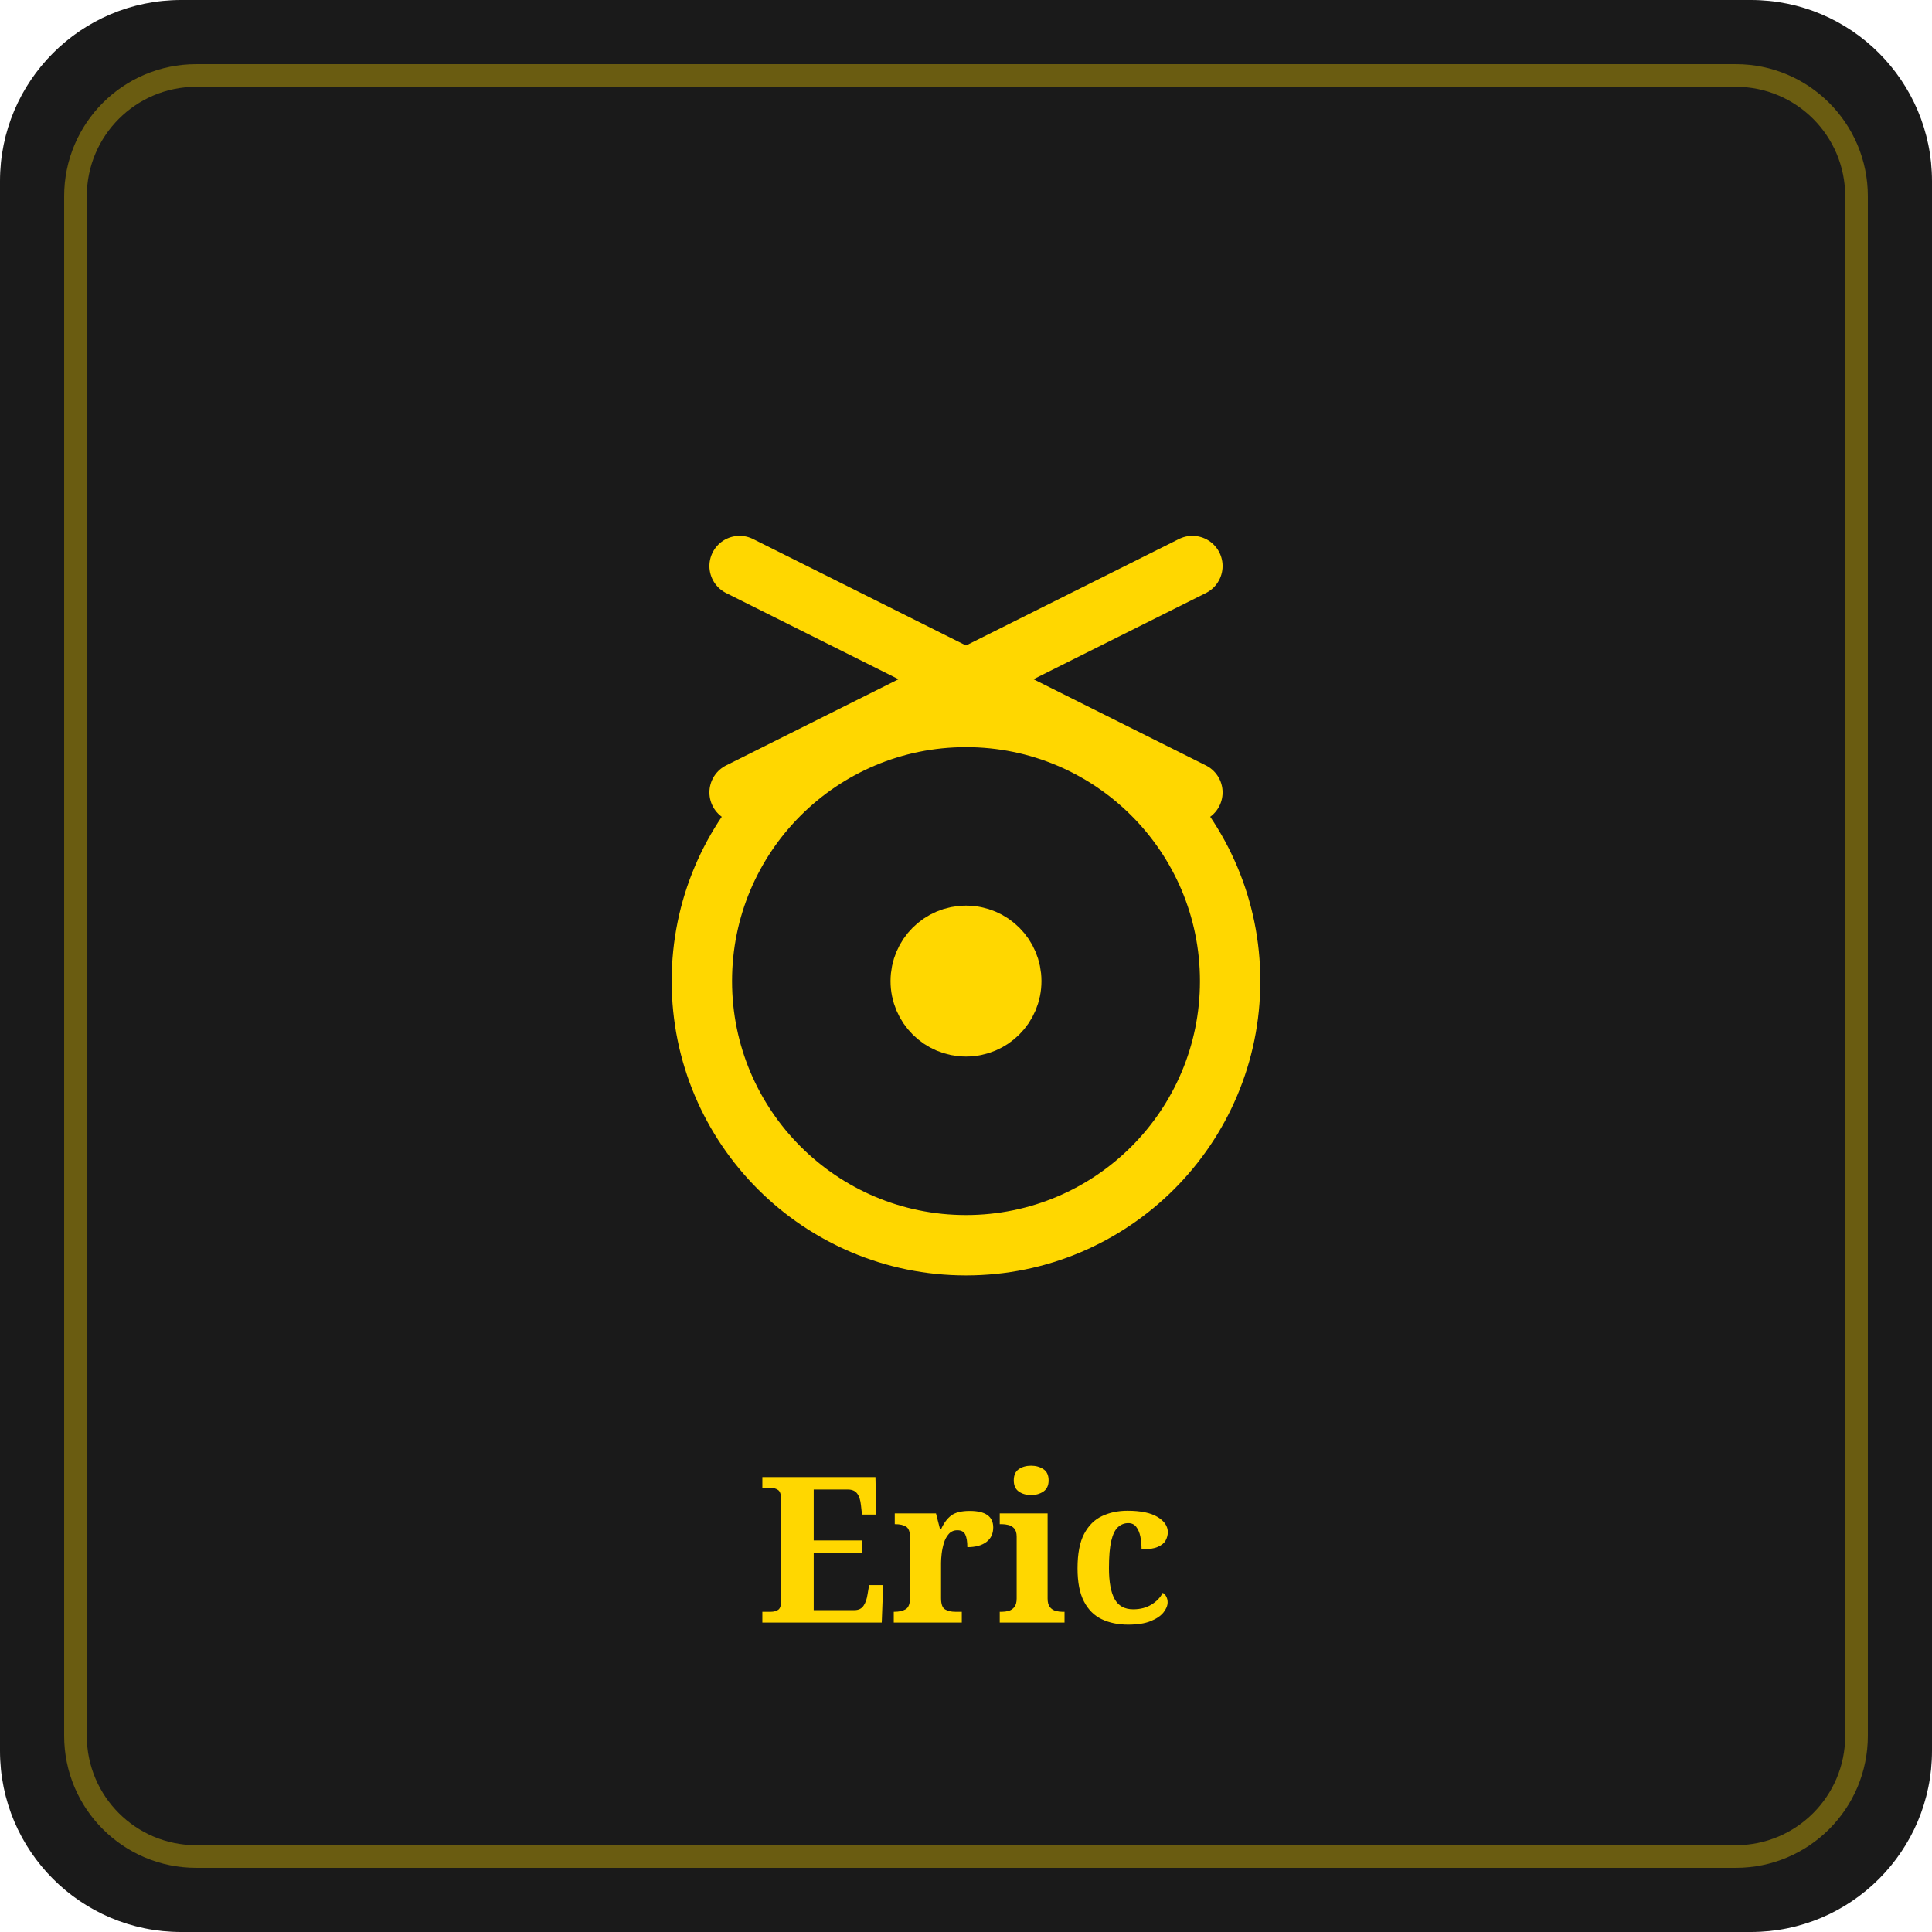
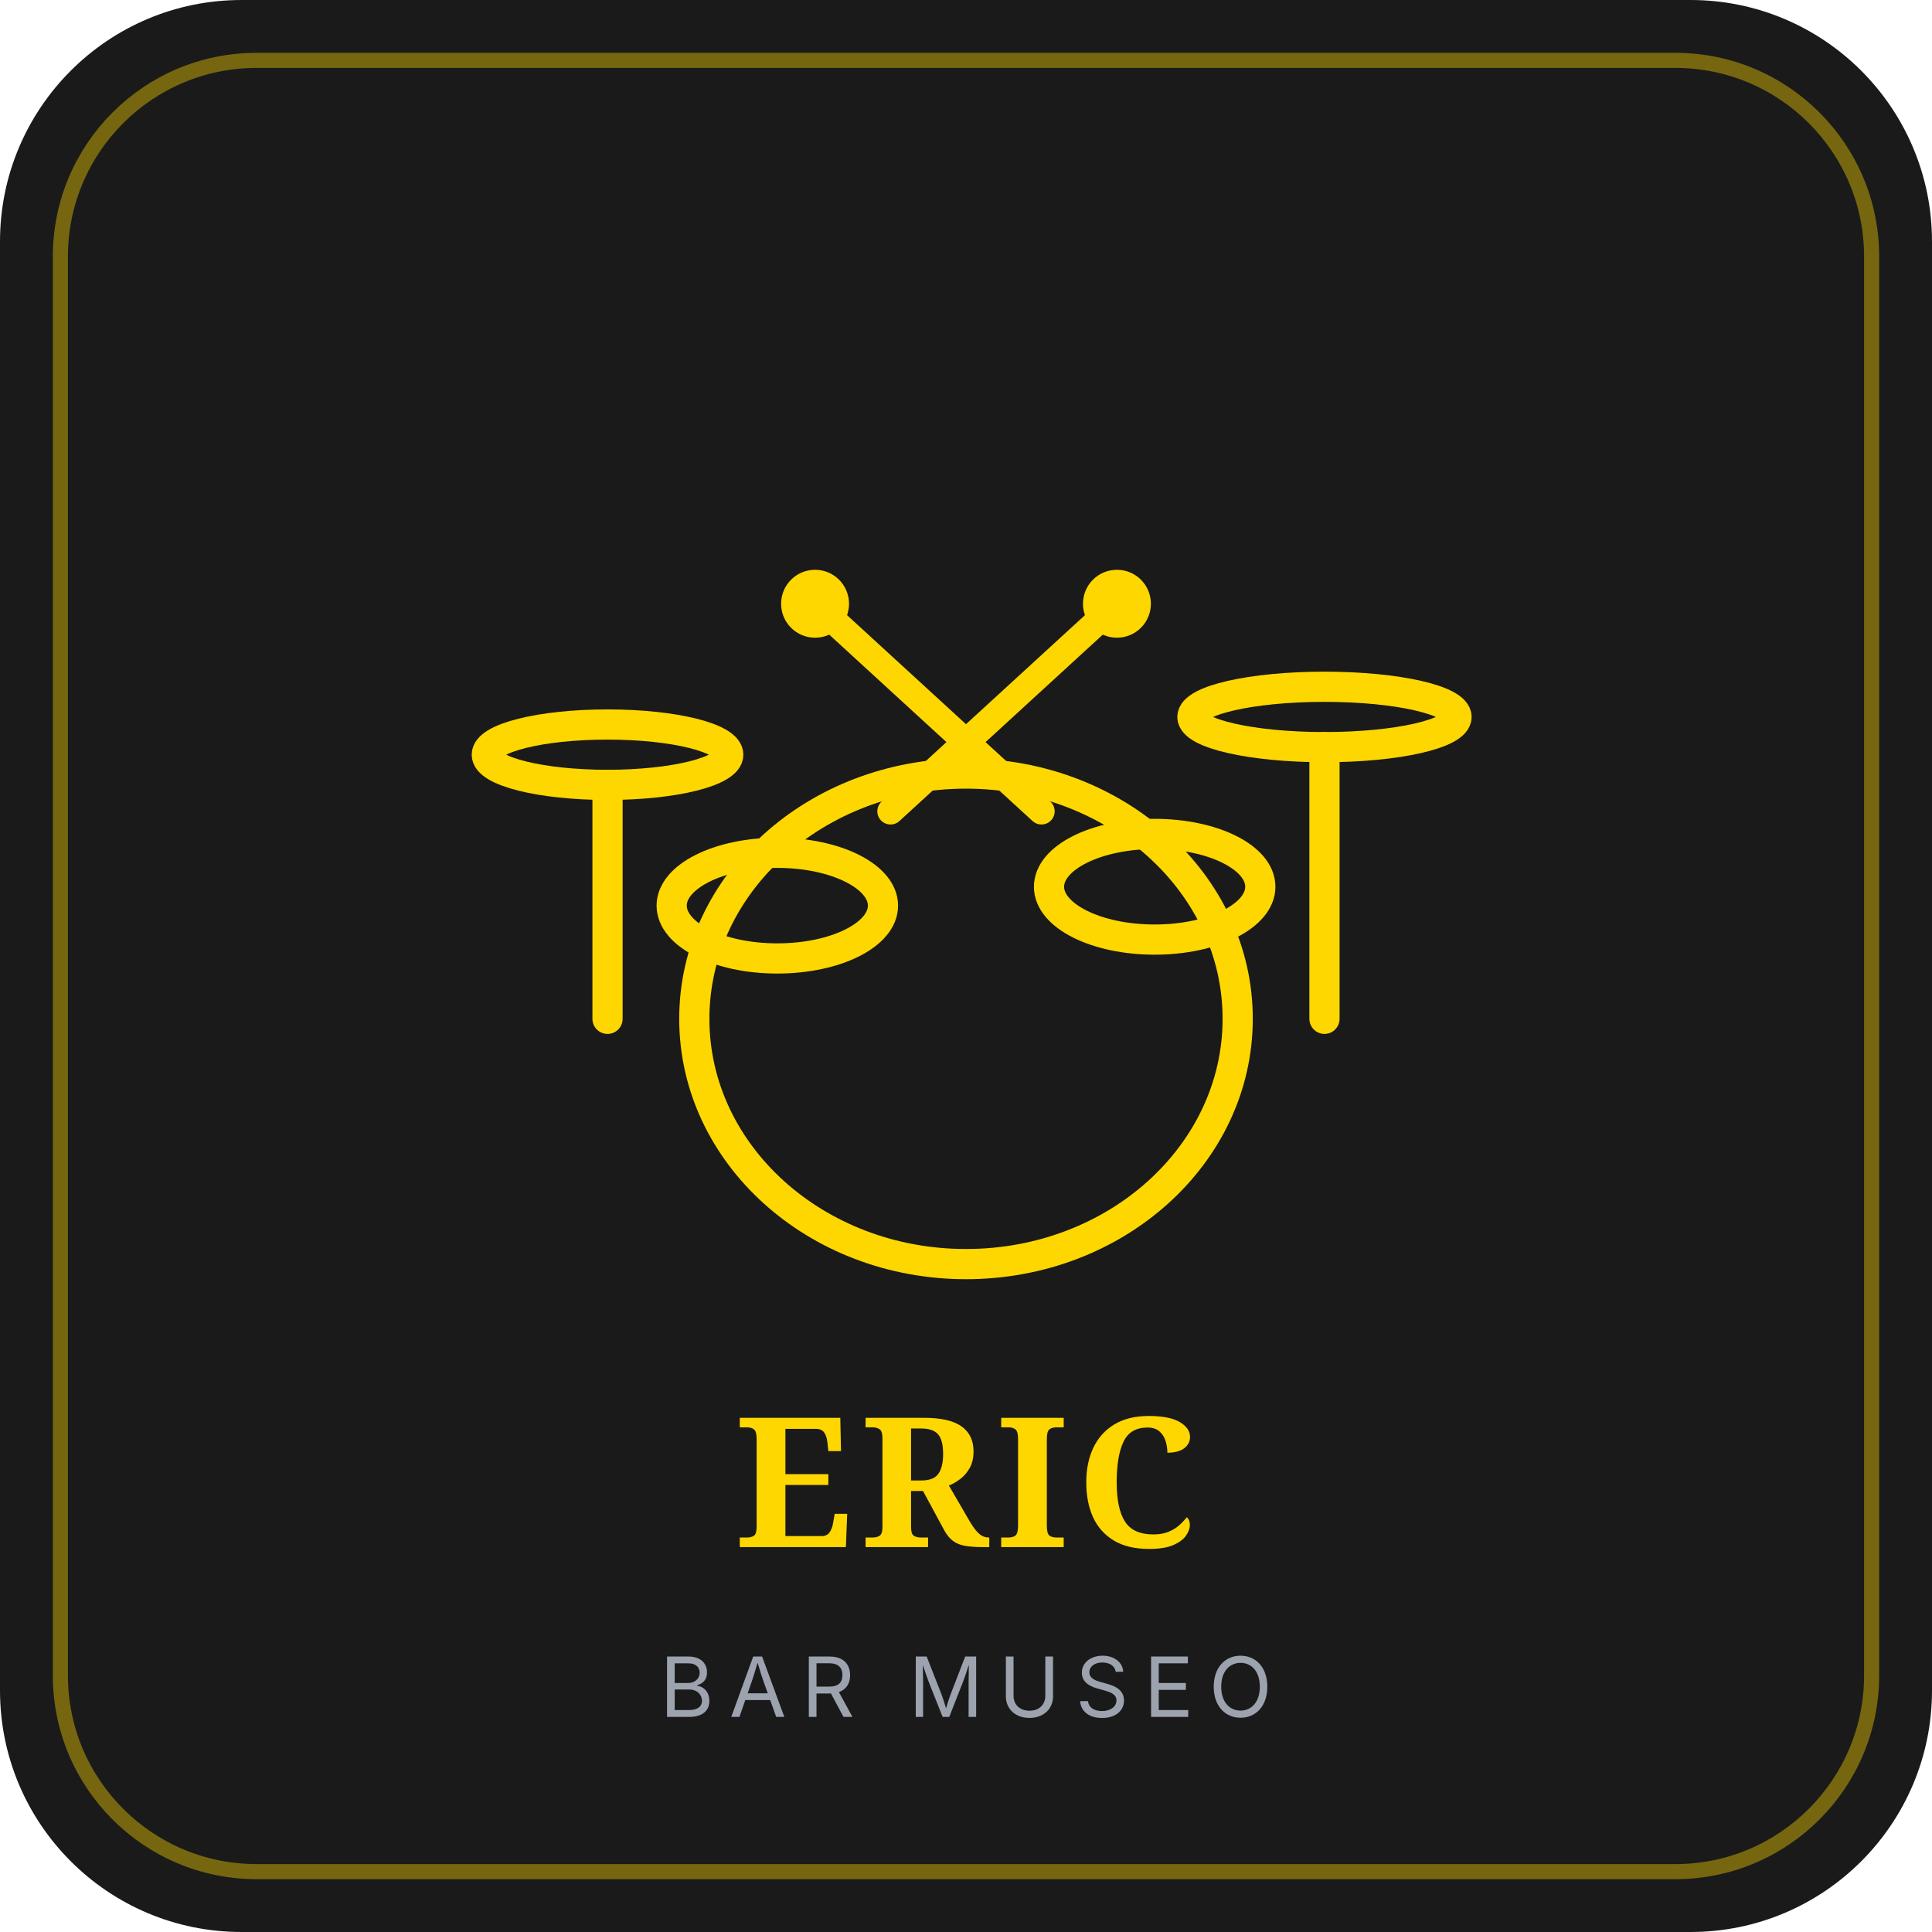
<svg xmlns="http://www.w3.org/2000/svg" width="512" height="512" viewBox="0 0 512 512" role="img" aria-label="El Bar de Eric">
-   <rect width="512" height="512" rx="48" fill="#1a1a1a" />
-   <rect x="20" y="20" width="472" height="472" rx="32" fill="none" stroke="#FFD700" stroke-opacity="0.35" stroke-width="6" />
-   <g transform="translate(256 220)" stroke="#FFD700" stroke-width="16" stroke-linecap="round">
-     <line x1="-60" y1="-70" x2="60" y2="-10" />
-     <line x1="60" y1="-70" x2="-60" y2="-10" />
-     <circle cx="0" cy="40" r="70" fill="none" />
-     <circle cx="0" cy="40" r="12" fill="#FFD700" />
+   <rect width="512" height="512" rx="64" fill="#1a1a1a" />
+   <rect x="16" y="16" width="480" height="480" rx="52" fill="none" stroke="#FFD700" stroke-opacity="0.4" stroke-width="4" />
+   <g transform="translate(256 230)" fill="none" stroke="#FFD700" stroke-width="8" stroke-linecap="round" stroke-linejoin="round">
+     <ellipse cx="0" cy="40" rx="72" ry="65" />
+     <ellipse cx="-95" cy="-30" rx="32" ry="8" />
+     <line x1="-95" y1="-22" x2="-95" y2="40" />
+     <ellipse cx="95" cy="-40" rx="35" ry="8" />
+     <line x1="95" y1="-32" x2="95" y2="40" />
+     <ellipse cx="-50" cy="10" rx="28" ry="14" />
+     <ellipse cx="50" cy="5" rx="28" ry="14" />
+     <line x1="-40" y1="-70" x2="20" y2="-15" stroke-width="7" />
+     <line x1="40" y1="-70" x2="-20" y2="-15" stroke-width="7" />
+     <circle cx="-40" cy="-70" r="5" fill="#FFD700" />
+     <circle cx="40" cy="-70" r="5" fill="#FFD700" />
  </g>
-   <text x="256" y="430" text-anchor="middle" font-family="Georgia, serif" font-weight="700" font-size="54" fill="#FFD700">Eric</text>
+   <text x="256" y="410" text-anchor="middle" font-family="Georgia, 'Playfair Display', serif" font-weight="700" font-size="48" fill="#FFD700" letter-spacing="2">ERIC</text>
+   <text x="256" y="455" text-anchor="middle" font-family="Inter, Arial, sans-serif" font-size="22" fill="#9CA3AF" letter-spacing="4">BAR MUSEO</text>
</svg>
